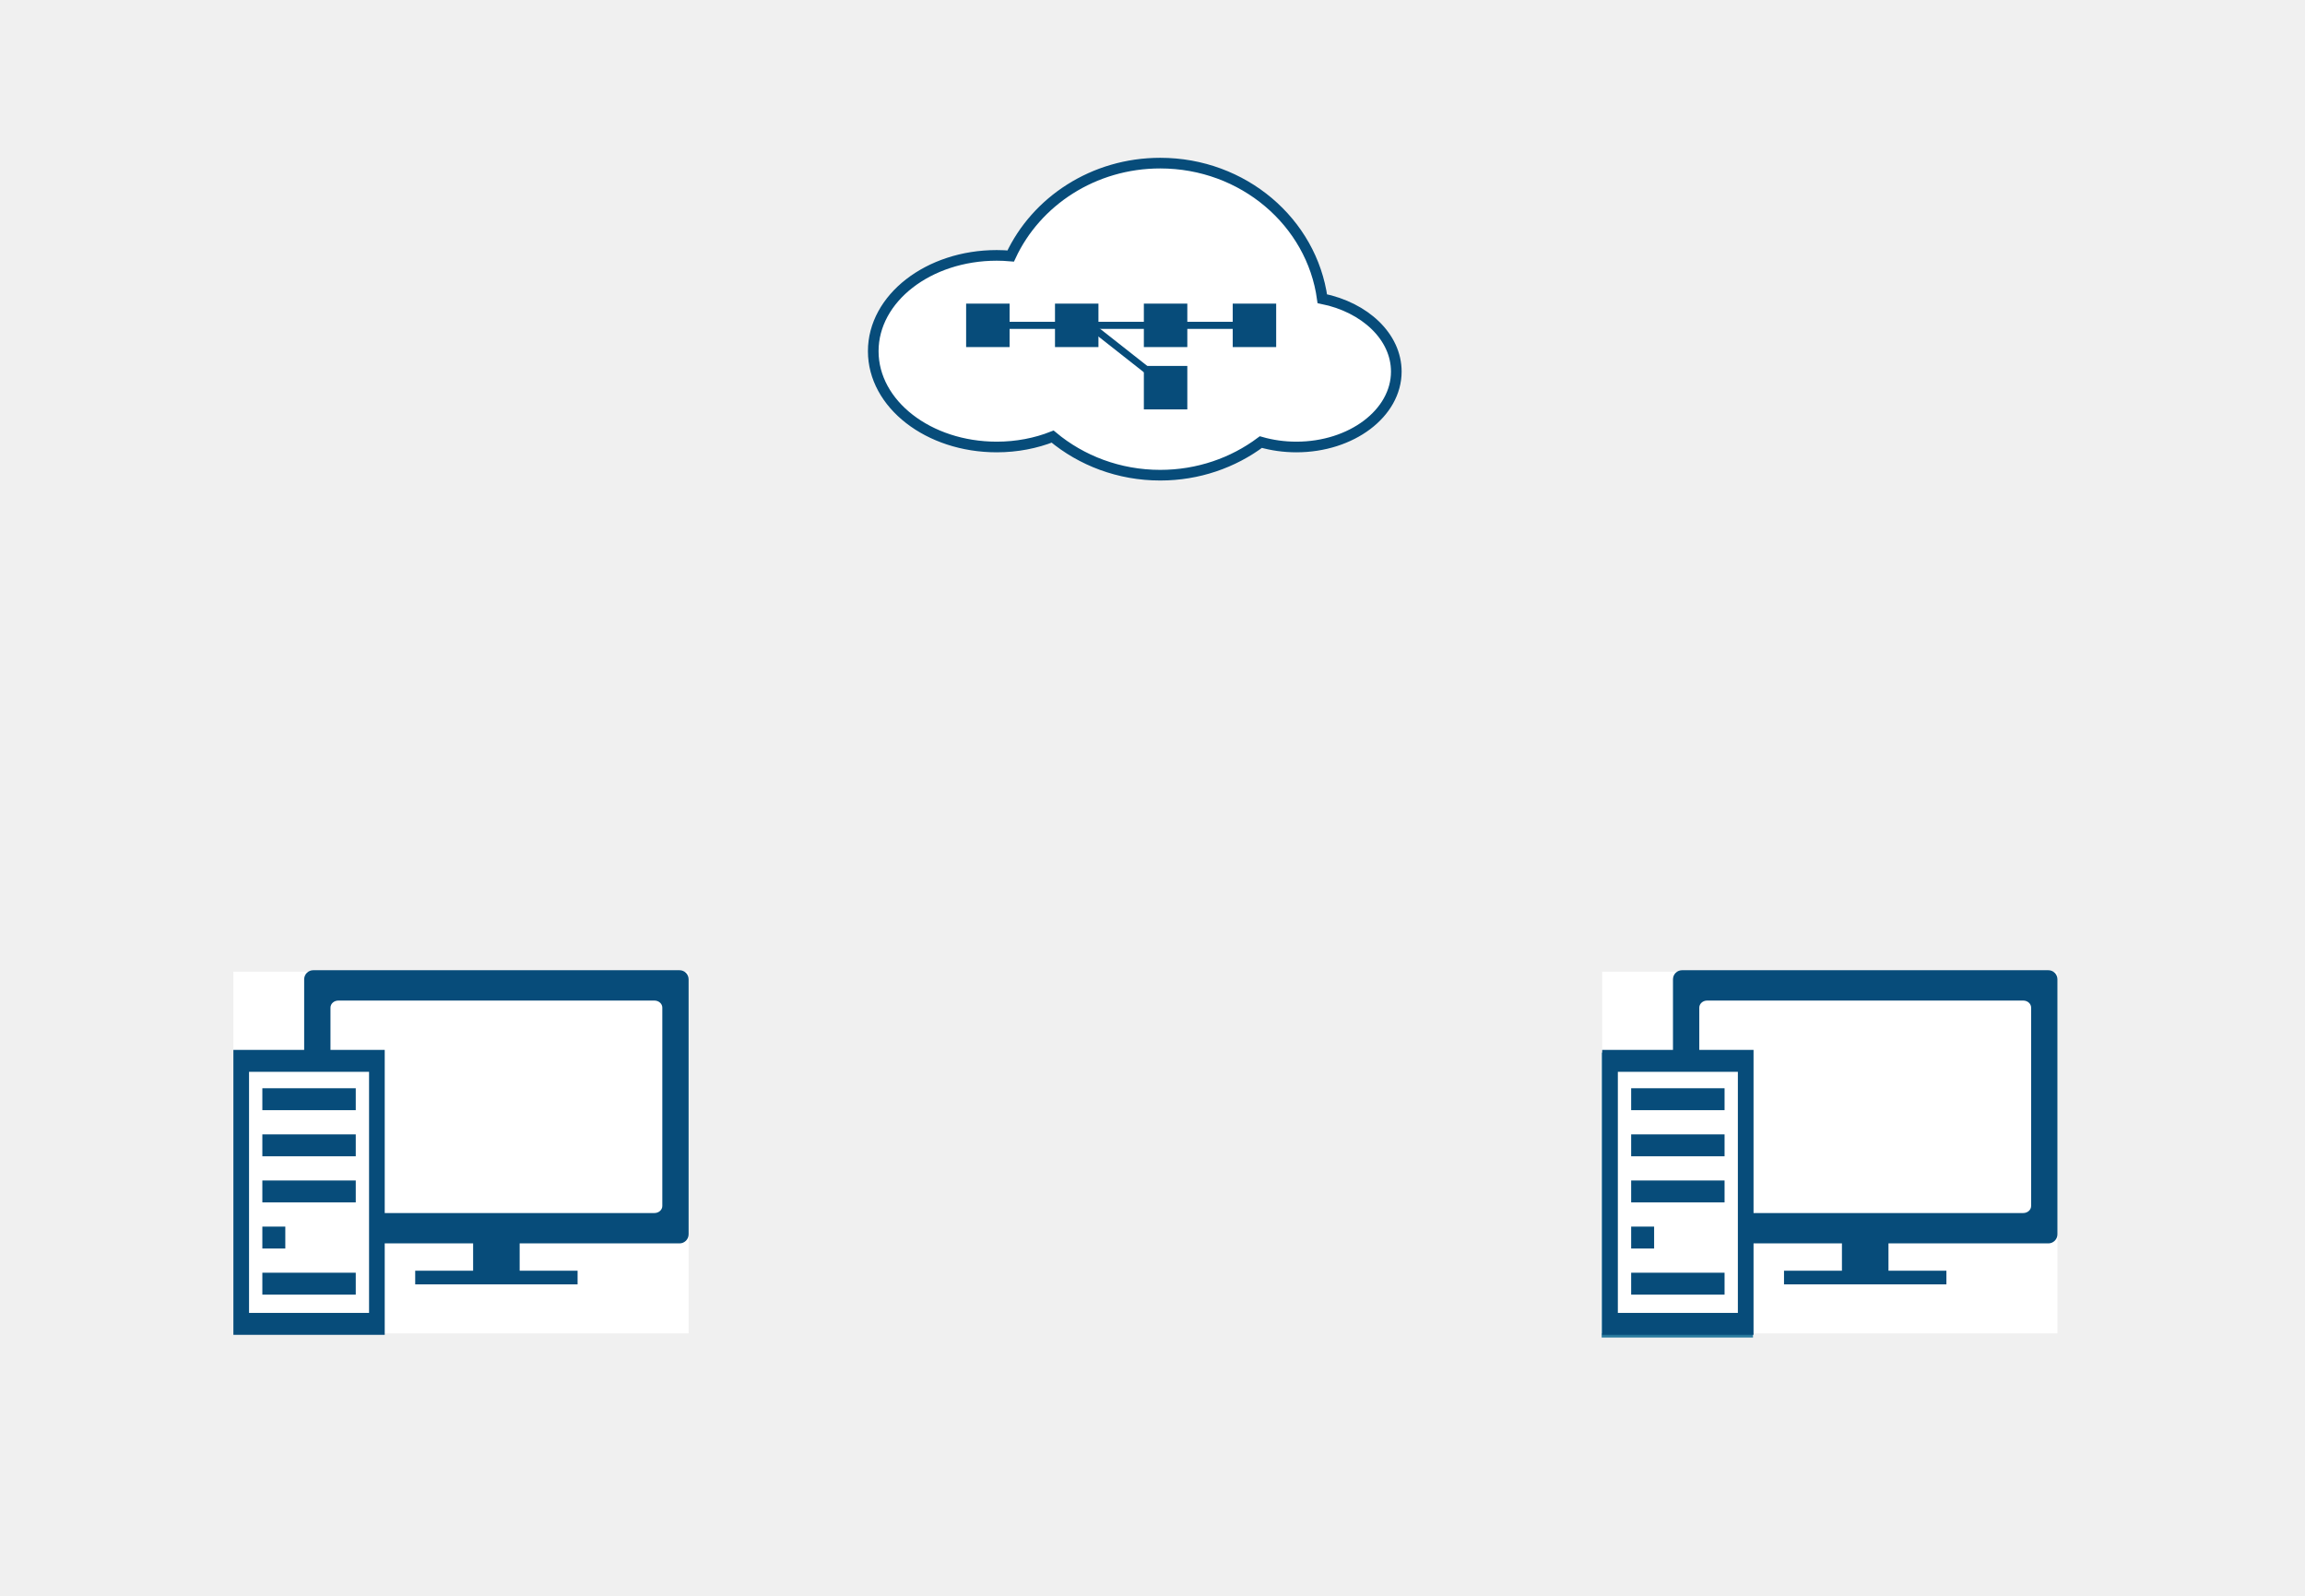
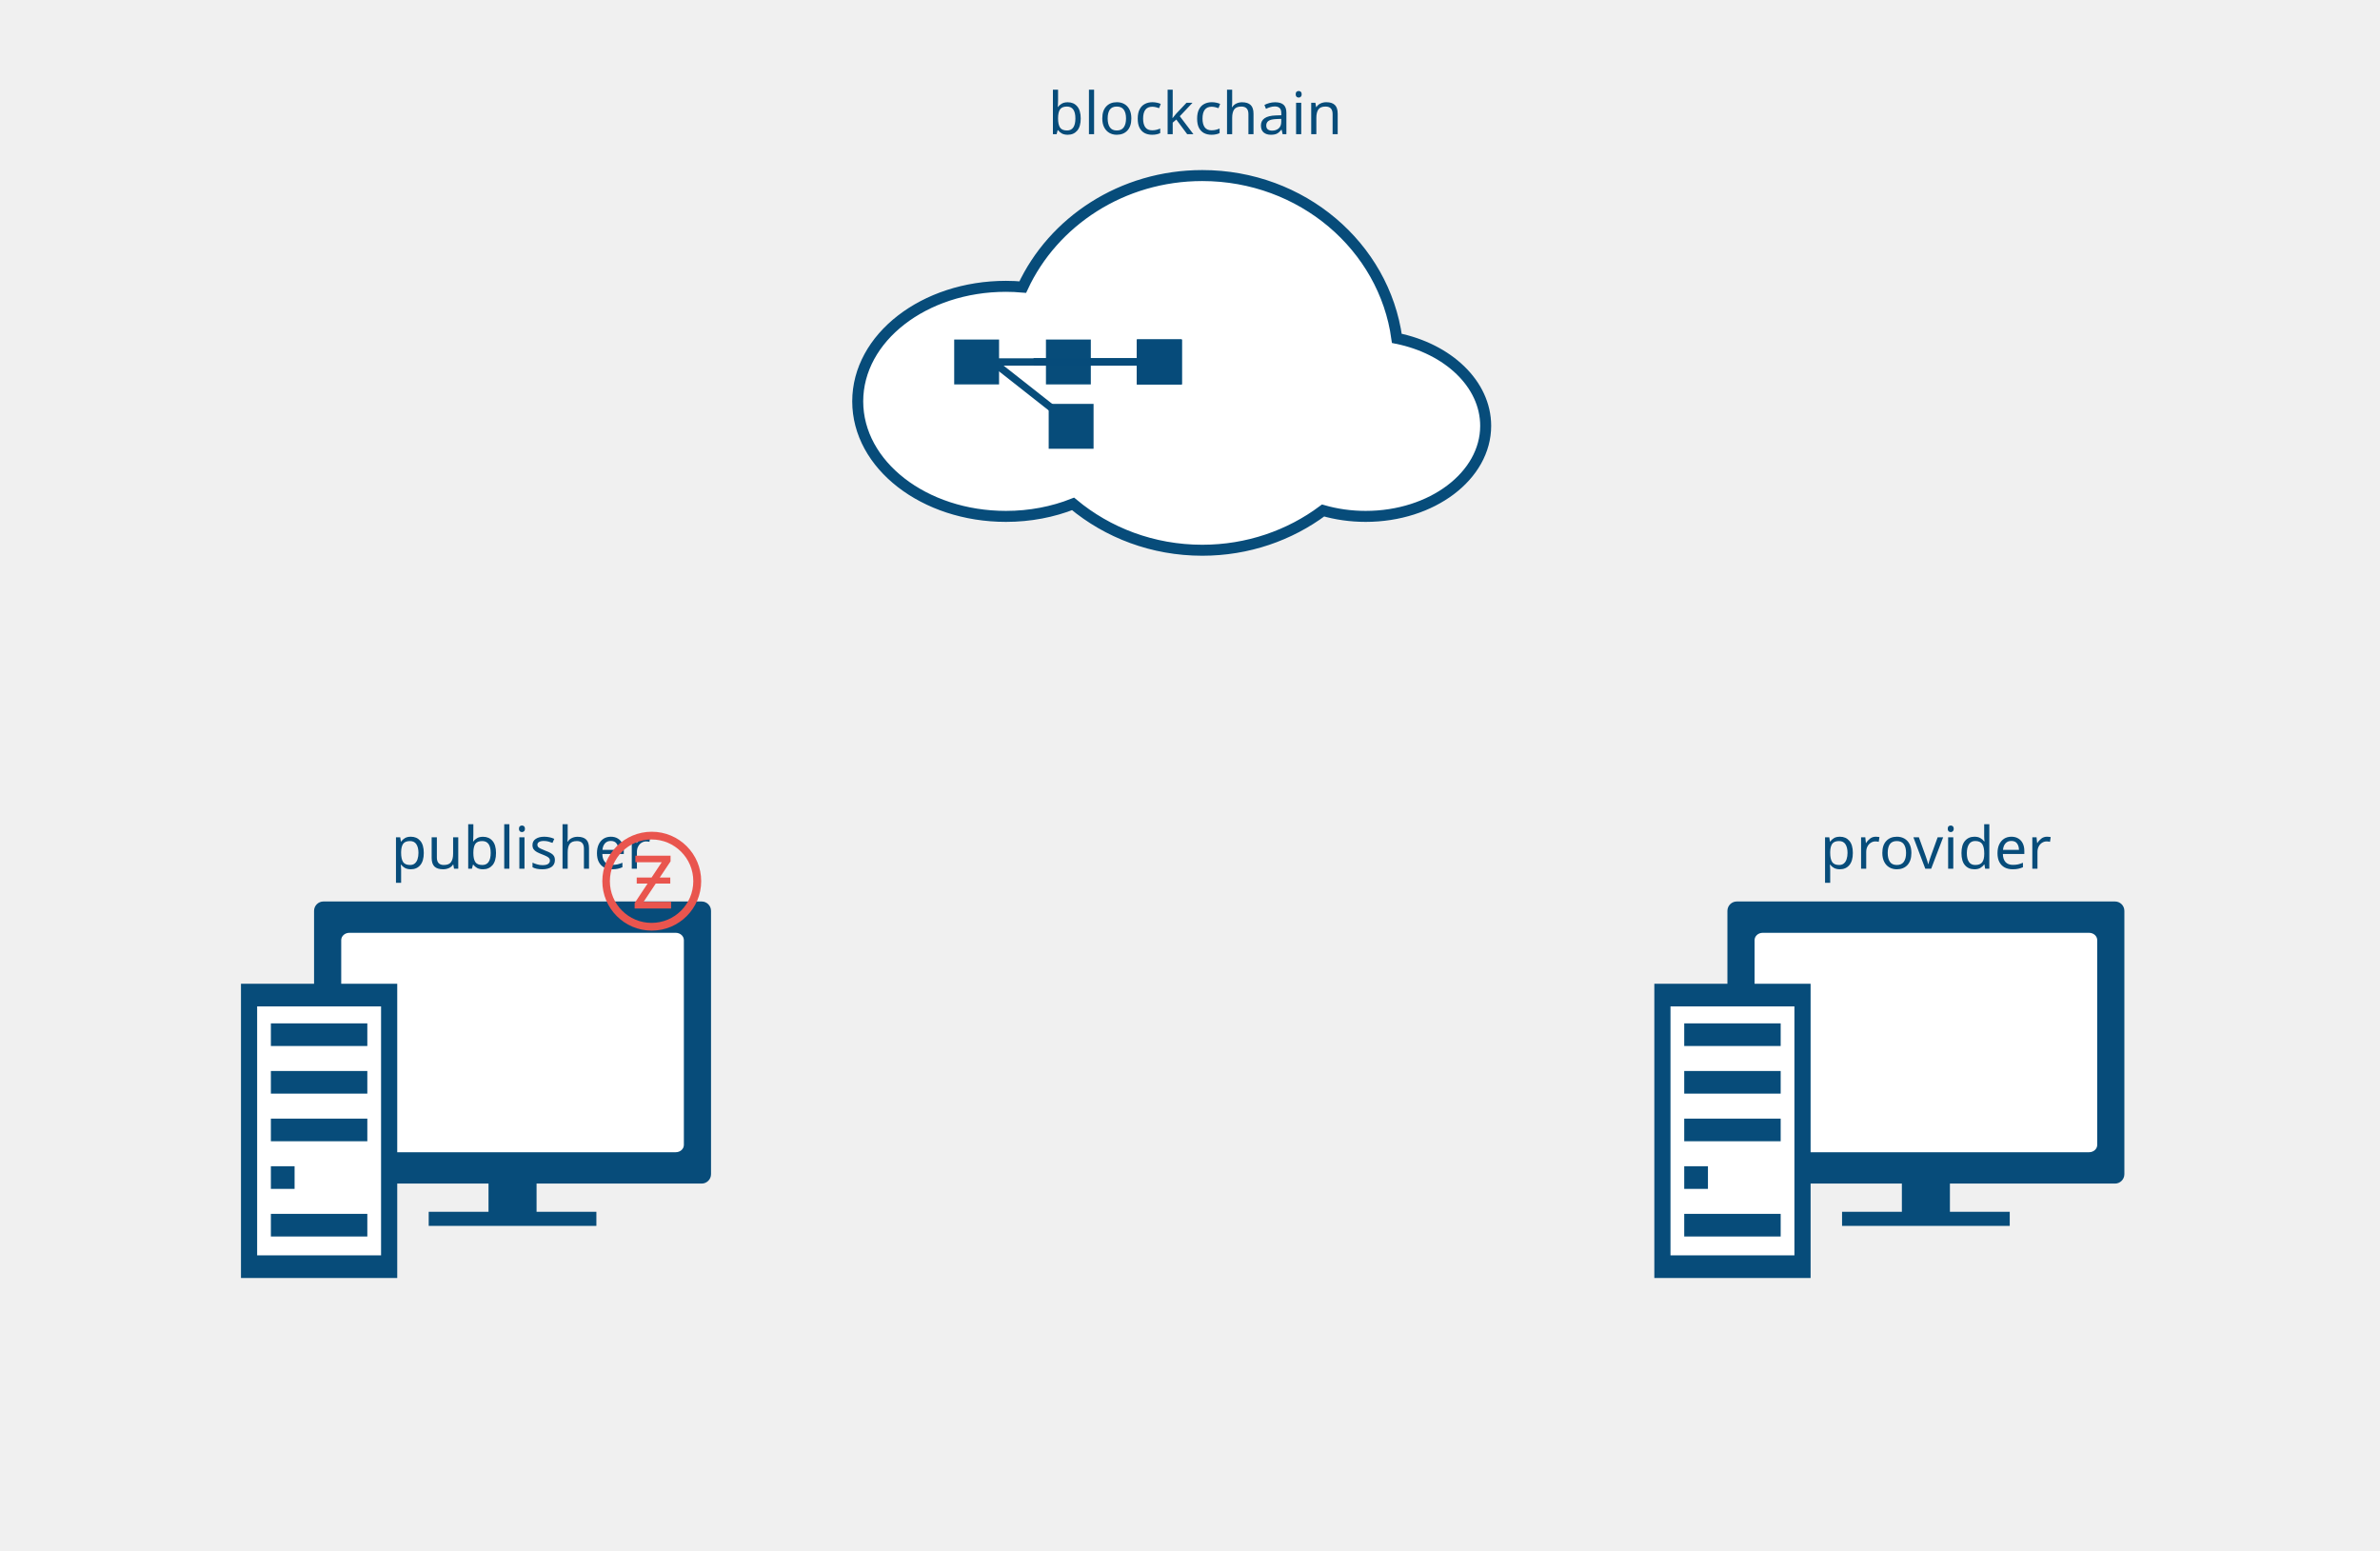
- <svg xmlns="http://www.w3.org/2000/svg" version="1.1" id="Layer_1" x="0px" y="0px" width="650px" height="450px" viewBox="0 0 650 450" enable-background="new 0 0 650 450" xml:space="preserve">
+ <svg xmlns="http://www.w3.org/2000/svg" version="1.1" id="Layer_1" x="0px" y="0px" width="650px" height="423.5px" viewBox="0 0 650 423.5" enable-background="new 0 0 650 423.5" xml:space="preserve">
  <g display="none">
-     <path display="inline" fill="#074C7A" d="M310.556,244.002H189.889c-1.656,0-3,1.343-3,3v84c0,1.657,1.344,3,3,3h120.667   c1.657,0,3-1.343,3-3v-84C313.556,245.345,312.213,244.002,310.556,244.002z M304.889,321.668c0,1.289-1.158,2.333-2.589,2.333   H198.145c-1.43,0-2.589-1.045-2.589-2.333v-65.333c0-1.289,1.159-2.333,2.589-2.333H302.3c1.431,0,2.589,1.045,2.589,2.333V321.668   L304.889,321.668z" />
+     <path display="inline" fill="#074C7A" d="M310.556,244.002H189.889c-1.656,0-3,1.343-3,3v84c0,1.657,1.344,3,3,3h120.667   c1.657,0,3-1.343,3-3v-84C313.556,245.345,312.213,244.002,310.556,244.002z M304.889,321.668c0,1.289-1.157,2.333-2.589,2.333   H198.145c-1.43,0-2.589-1.045-2.589-2.333v-65.333c0-1.289,1.159-2.333,2.589-2.333H302.3c1.432,0,2.589,1.045,2.589,2.333V321.668   L304.889,321.668z" />
    <rect x="242.556" y="331.002" display="inline" fill="#074C7A" width="15.333" height="16.5" />
    <rect x="223.473" y="343.002" display="inline" fill="#074C7A" width="53.5" height="4.5" />
    <g display="inline">
      <g>
        <rect x="164.334" y="271.688" fill="#074C7A" width="48.333" height="91" />
        <rect x="169.334" y="278.688" fill="#FFFFFF" width="38.333" height="77" />
      </g>
      <rect x="173.584" y="283.938" fill="#074C7A" width="29.833" height="7" />
      <rect x="173.584" y="298.667" fill="#074C7A" width="29.833" height="7" />
      <rect x="173.584" y="313.396" fill="#074C7A" width="29.833" height="7" />
      <rect x="173.584" y="328.125" fill="#074C7A" width="7.333" height="7" />
      <rect x="173.584" y="342.854" fill="#074C7A" width="29.833" height="7.002" />
    </g>
  </g>
-   <g id="vm">
-     <rect id="vm-back" x="451.662" y="296.825" fill="#FFFFFF" width="42.676" height="80.35" />
+   <g id="vm" opacity="0">
+     <rect id="vm-back" x="451.662" y="269.402" fill="#FFFFFF" width="42.676" height="80.351" />
    <g id="pc_1_">
-       <path fill="#297A9E" d="M451.662,296.825v80.35h42.676v-80.35H451.662z M489.923,370.993h-33.846v-67.987h33.846V370.993z" />
-       <rect x="459.829" y="307.643" fill="#297A9E" width="26.341" height="6.181" />
-       <rect x="459.829" y="320.646" fill="#297A9E" width="26.341" height="6.18" />
-       <rect x="459.829" y="333.65" fill="#297A9E" width="26.341" height="6.181" />
-       <rect x="459.829" y="346.657" fill="#297A9E" width="6.475" height="6.181" />
-       <rect x="459.829" y="359.662" fill="#297A9E" width="26.341" height="6.181" />
+       <path fill="#297A9E" d="M451.662,269.402v80.351h42.676v-80.351H451.662z M489.923,343.57h-33.846v-67.986h33.846V343.57z" />
+       <rect x="459.829" y="280.221" fill="#297A9E" width="26.341" height="6.182" />
+       <rect x="459.829" y="293.225" fill="#297A9E" width="26.341" height="6.181" />
+       <rect x="459.829" y="306.229" fill="#297A9E" width="26.341" height="6.182" />
+       <rect x="459.829" y="319.234" fill="#297A9E" width="6.475" height="6.182" />
+       <rect x="459.829" y="332.24" fill="#297A9E" width="26.341" height="6.181" />
    </g>
+     <rect x="451.205" y="253.497" fill="none" width="43.252" height="15.905" />
+     <text id="label_3_" transform="matrix(1 0 0 1 462.167 264.9531)" fill="#297A9E" font-family="'ArialMT'" font-size="16">vm</text>
  </g>
  <g id="provider">
-     <rect id="prov-back" x="451.813" y="274.001" fill="#FFFFFF" width="128.375" height="102" />
+     <rect id="prov-back" x="451.813" y="246.579" fill="#FFFFFF" fill-opacity="0" width="128.375" height="102" />
+     <rect x="473.729" y="253.497" fill="#FFFFFF" width="102.271" height="64.974" />
    <g id="pc">
-       <path fill="#074C7A" d="M451.813,296.063v80.349h42.677v-80.349H451.813z M490.072,370.229h-33.845v-67.985h33.845V370.229z" />
-       <rect x="459.98" y="306.878" fill="#074C7A" width="26.34" height="6.181" />
-       <rect x="459.98" y="319.883" fill="#074C7A" width="26.34" height="6.182" />
-       <rect x="459.98" y="332.889" fill="#074C7A" width="26.34" height="6.18" />
-       <rect x="459.98" y="345.893" fill="#074C7A" width="6.475" height="6.181" />
-       <rect x="459.98" y="358.896" fill="#074C7A" width="26.34" height="6.182" />
+       <rect x="454" y="272" fill="#FFFFFF" width="39" height="73.5" />
+       <path fill="#074C7A" d="M451.813,268.641v80.35h42.678v-80.35H451.813z M490.072,342.807h-33.846v-67.984h33.846V342.807z" />
+       <rect x="459.98" y="279.456" fill="#074C7A" width="26.34" height="6.181" />
+       <rect x="459.98" y="292.461" fill="#074C7A" width="26.34" height="6.182" />
+       <rect x="459.98" y="305.467" fill="#074C7A" width="26.34" height="6.18" />
+       <rect x="459.98" y="318.471" fill="#074C7A" width="6.475" height="6.182" />
+       <rect x="459.98" y="331.475" fill="#074C7A" width="26.34" height="6.183" />
    </g>
-     <path id="screen" fill="#074C7A" d="M577.621,273.594H474.338c-1.418,0-2.565,1.149-2.565,2.567v21.13h7.418V284.15   c0-1.104,0.991-1.998,2.215-1.998h89.149c1.224,0,2.215,0.895,2.215,1.998v55.92c0,1.104-0.991,1.996-2.215,1.996h-76.719v8.561   h25.582v7.703h-16.334v3.852h16.334h13.123h16.336v-3.852h-16.336v-7.703h45.08c1.418,0,2.565-1.148,2.565-2.568v-71.896   C580.188,274.743,579.039,273.594,577.621,273.594z" />
+     <path id="screen" fill="#074C7A" d="M577.621,246.172H474.338c-1.418,0-2.564,1.148-2.564,2.567v21.13h7.418v-13.141   c0-1.104,0.99-1.998,2.215-1.998h89.148c1.225,0,2.215,0.895,2.215,1.998v55.92c0,1.104-0.99,1.996-2.215,1.996h-76.719v8.561   h25.582v7.703h-16.334v3.852h16.334h13.123h16.336v-3.852h-16.336v-7.703h45.08c1.418,0,2.564-1.148,2.564-2.568V248.74   C580.188,247.32,579.039,246.172,577.621,246.172z" />
+     <rect x="473.729" y="225.766" fill="none" width="104.5" height="15.906" />
+     <text id="label_1_" transform="matrix(1 0 0 1 497.0771 237.2217)" fill="#074C7A" font-family="'ArialMT'" font-size="16">provider</text>
  </g>
  <g id="publisher">
-     <rect id="pub-back" x="65.813" y="274.001" fill="#FFFFFF" width="128.375" height="102" />
+     <rect id="pub-back" x="65.813" y="246.579" fill="#FFFFFF" fill-opacity="0" width="128.375" height="102" />
+     <rect x="89.5" y="251" fill="#FFFFFF" width="100" height="68.234" />
    <g id="pc_3_">
-       <path fill="#074C7A" d="M65.813,296.063v80.349h42.677v-80.349H65.813z M104.072,370.229H70.228v-67.985h33.845V370.229z" />
-       <rect x="73.98" y="306.878" fill="#074C7A" width="26.34" height="6.181" />
-       <rect x="73.98" y="319.883" fill="#074C7A" width="26.34" height="6.182" />
-       <rect x="73.98" y="332.889" fill="#074C7A" width="26.34" height="6.18" />
-       <rect x="73.98" y="345.893" fill="#074C7A" width="6.475" height="6.181" />
-       <rect x="73.98" y="358.896" fill="#074C7A" width="26.34" height="6.182" />
+       <rect x="68" y="272" fill="#FFFFFF" width="37.5" height="73.5" />
+       <path fill="#074C7A" d="M65.813,268.641v80.35h42.677v-80.35H65.813z M104.072,342.807H70.228v-67.984h33.845v67.984H104.072z" />
+       <rect x="73.98" y="279.456" fill="#074C7A" width="26.34" height="6.181" />
+       <rect x="73.98" y="292.461" fill="#074C7A" width="26.34" height="6.182" />
+       <rect x="73.98" y="305.467" fill="#074C7A" width="26.34" height="6.18" />
+       <rect x="73.98" y="318.471" fill="#074C7A" width="6.475" height="6.182" />
+       <rect x="73.98" y="331.475" fill="#074C7A" width="26.34" height="6.183" />
    </g>
-     <path id="screen_2_" fill="#074C7A" d="M191.621,273.594H88.338c-1.418,0-2.565,1.149-2.565,2.567v21.13h7.418V284.15   c0-1.104,0.991-1.998,2.215-1.998h89.149c1.224,0,2.215,0.895,2.215,1.998v55.92c0,1.104-0.991,1.996-2.215,1.996h-76.719v8.561   h25.582v7.703h-16.334v3.852h16.334h13.123h16.336v-3.852h-16.336v-7.703h45.08c1.418,0,2.565-1.148,2.565-2.568v-71.896   C194.188,274.743,193.039,273.594,191.621,273.594z" />
+     <path id="screen_2_" fill="#074C7A" d="M191.621,246.172H88.338c-1.418,0-2.565,1.148-2.565,2.567v21.13h7.418v-13.141   c0-1.104,0.991-1.998,2.215-1.998h89.149c1.224,0,2.215,0.895,2.215,1.998v55.92c0,1.104-0.991,1.996-2.215,1.996h-76.719v8.561   h25.582v7.703h-16.334v3.852h16.334h13.123h16.336v-3.852h-16.336v-7.703h45.08c1.418,0,2.565-1.148,2.565-2.568V248.74   C194.188,247.32,193.039,246.172,191.621,246.172z" />
+     <rect x="87" y="225.766" fill="none" width="104.5" height="15.906" />
+     <text id="label" transform="matrix(1 0 0 1 106.7852 237.2217)" fill="#074C7A" font-family="'ArialMT'" font-size="16">publisher</text>
  </g>
  <g id="blockchain">
-     <circle id="bc-back" fill="#FFFFFF" cx="328.23" cy="90.206" r="43.794" />
-     <path fill="#FFFFFF" stroke="#074C7A" stroke-width="3" stroke-miterlimit="10" d="M372.884,84.235   C369.922,62.66,350.596,46,327.179,46c-18.82,0-34.999,10.767-42.165,26.193c-1.296-0.113-2.61-0.178-3.945-0.178   c-19.23,0-34.818,12.096-34.818,27.017c0,14.92,15.588,27.016,34.818,27.016c5.678,0,11.032-1.061,15.768-2.932   c8.11,6.771,18.72,10.884,30.343,10.884c10.708,0,20.556-3.492,28.381-9.335c3.109,0.891,6.479,1.383,10.004,1.383   c15.566,0,28.188-9.523,28.188-21.271C393.75,94.94,384.9,86.668,372.884,84.235z" />
+     <circle id="bc-back" fill="#FFFFFF" cx="328.897" cy="100.306" r="51.273" />
+     <path fill="#FFFFFF" stroke="#074C7A" stroke-width="3" stroke-miterlimit="10" d="M381.488,92.397   c-3.444-25.085-25.915-44.456-53.142-44.456c-21.882,0-40.693,12.519-49.025,30.455c-1.507-0.131-3.035-0.207-4.587-0.207   c-22.359,0-40.483,14.063-40.483,31.413c0,17.348,18.124,31.411,40.483,31.411c6.602,0,12.828-1.233,18.334-3.409   c9.43,7.872,21.766,12.655,35.28,12.655c12.45,0,23.901-4.061,32.999-10.854c3.615,1.036,7.533,1.608,11.633,1.608   c18.098,0,32.773-11.072,32.773-24.732C405.75,104.844,395.46,95.227,381.488,92.397z" />
    <g>
-       <rect x="272.444" y="85.618" fill="#074C7A" width="12.255" height="12.254" />
-       <rect x="297.504" y="85.618" fill="#074C7A" width="12.254" height="12.254" />
-       <rect x="322.563" y="85.618" fill="#074C7A" width="12.255" height="12.254" />
-       <rect x="322.563" y="103.192" fill="#074C7A" width="12.255" height="12.254" />
-       <rect x="347.624" y="85.618" fill="#074C7A" width="12.253" height="12.254" />
-       <line fill="none" stroke="#074C7A" stroke-width="2" stroke-miterlimit="10" x1="278.572" y1="91.745" x2="353.751" y2="91.745" />
-       <line fill="none" stroke="#074C7A" stroke-width="2" stroke-miterlimit="10" x1="308.813" y1="92.883" x2="329.698" y2="109.319" />
+       <rect x="260.599" y="92.719" fill="#074C7A" width="12.255" height="12.254" />
+       <rect x="285.659" y="92.719" fill="#074C7A" width="12.254" height="12.254" />
+       <rect x="310.494" y="92.719" fill="#074C7A" width="12.256" height="12.254" />
+       <rect x="286.406" y="110.292" fill="#074C7A" width="12.256" height="12.254" />
+       <line fill="none" stroke="#074C7A" stroke-width="2" stroke-miterlimit="10" x1="267.727" y1="98.846" x2="315.494" y2="98.846" />
+       <line fill="none" stroke="#074C7A" stroke-width="2" stroke-miterlimit="10" x1="272.656" y1="99.983" x2="293.542" y2="116.419" />
+       <g id="zen-block-g">
+         <line id="zen-path" fill="none" stroke="#064B7A" stroke-width="2" stroke-miterlimit="10" x1="282.297" y1="98.846" x2="314.495" y2="98.846" />
+         <rect id="zen-block" x="310.496" y="92.719" fill="#064B7A" width="12.254" height="12.254" />
+       </g>
+       <g id="ann-block-g">
+         <line id="ann-path" fill="none" stroke="#064B7A" stroke-width="2" stroke-miterlimit="10" x1="282.297" y1="98.846" x2="314.495" y2="98.846" />
+         <rect id="ann-block" x="310.496" y="92.719" fill="#064B7A" width="12.254" height="12.254" />
+       </g>
    </g>
+     <rect x="253.502" y="25.188" fill="none" width="140.999" height="15.906" />
+     <text id="label_2_" transform="matrix(1 0 0 1 286.2007 36.6436)" fill="#074C7A" font-family="'ArialMT'" font-size="16">blockchain</text>
+   </g>
+   <g id="zencoin-g">
+     <path id="zencoin" fill="#E9554E" d="M173.895,239.626h4.058l2.768-4.169h-7.201v-1.786h9.616v1.544l-2.944,4.411h2.867v1.654   h-3.97l-3.308,4.973h7.498v1.831h-9.958v-1.467l3.54-5.337h-2.966V239.626z M178.001,227.127c-7.456,0-13.499,6.044-13.499,13.499   s6.043,13.499,13.499,13.499s13.499-6.044,13.499-13.499S185.457,227.127,178.001,227.127z M177.953,252.017   c-6.291,0-11.391-5.101-11.391-11.391c0-6.291,5.1-11.391,11.391-11.391s11.391,5.1,11.391,11.391   C189.343,246.916,184.243,252.017,177.953,252.017z" />
  </g>
</svg>
